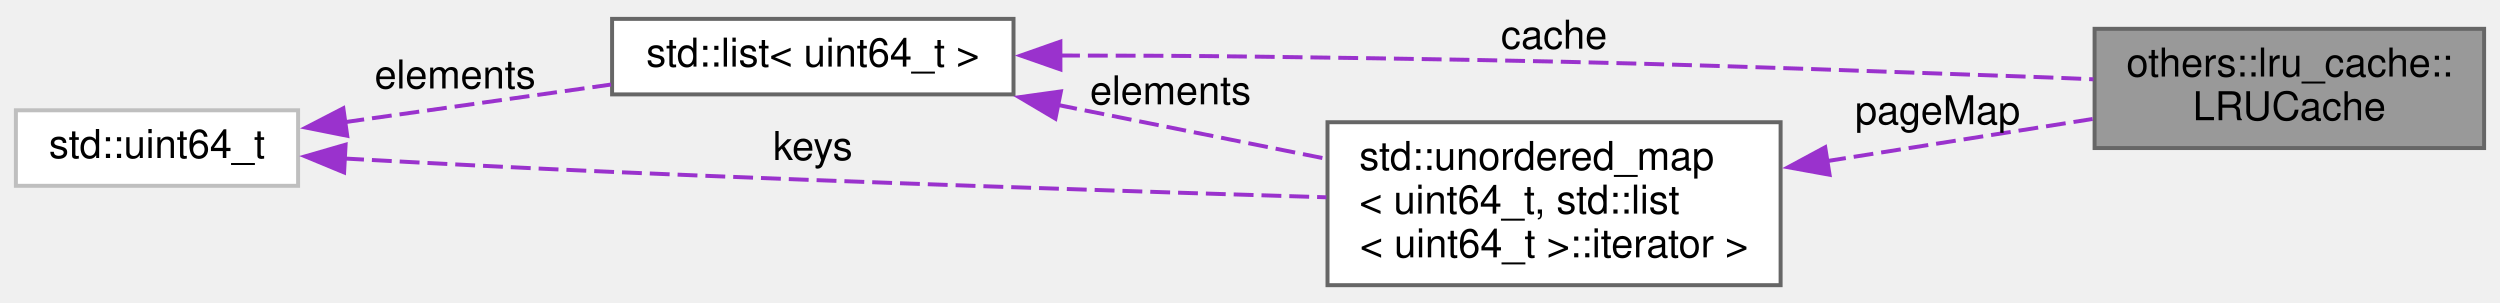
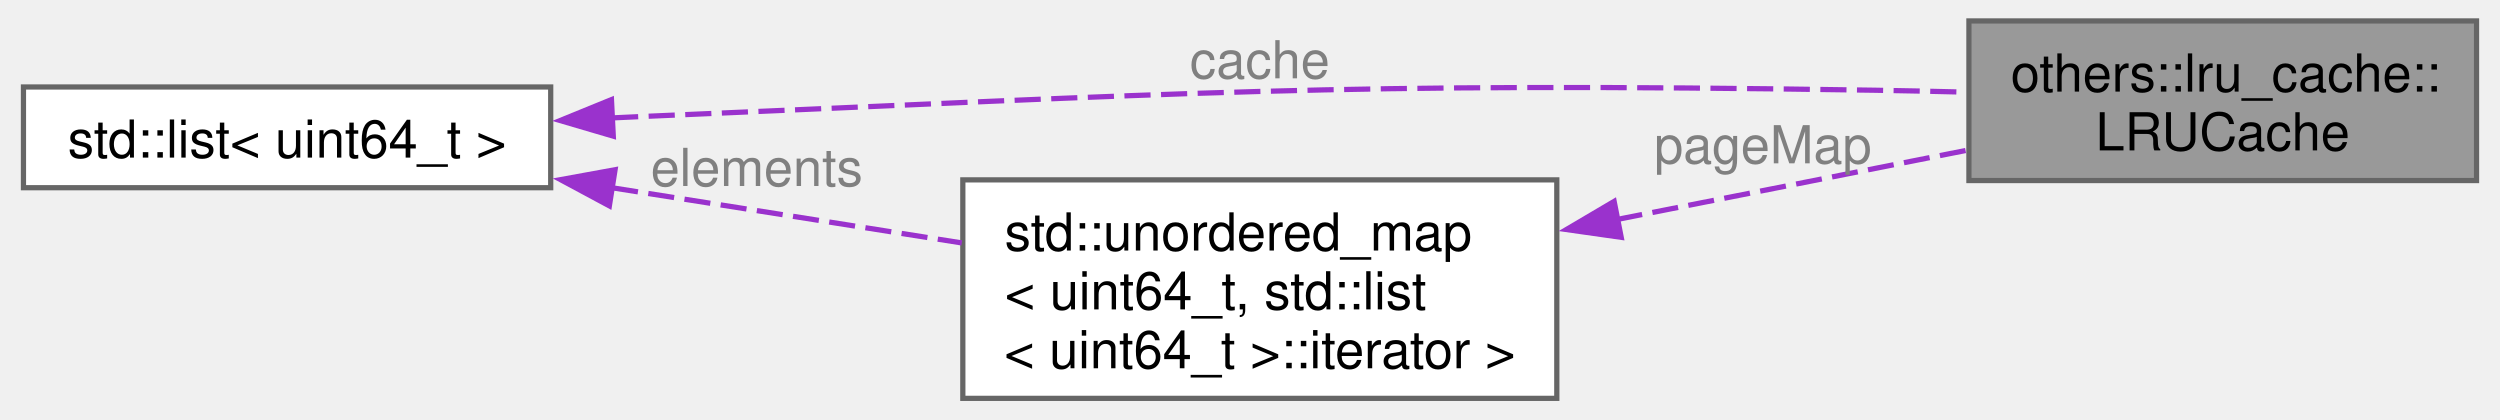
- <svg xmlns="http://www.w3.org/2000/svg" xmlns:xlink="http://www.w3.org/1999/xlink" width="629pt" height="76pt" viewBox="0.00 0.00 629.00 75.50">
-   <g id="graph0" class="graph" transform="scale(1 1) rotate(0) translate(4 71.5)">
-     <g id="node1" class="node">
-       <g id="a_node1">
+ <svg xmlns="http://www.w3.org/2000/svg" xmlns:xlink="http://www.w3.org/1999/xlink" width="477pt" height="80pt" viewBox="0.00 0.00 476.75 80.12">
+   <g id="graph0" class="graph" transform="scale(1 1) rotate(0) translate(4 76.12)">
+     <g id="Node000001" class="node">
+       <g id="a_Node000001">
        <a xlink:title="LRU cache class.">
-           <polygon fill="#999999" stroke="#666666" points="621,-64.5 523,-64.5 523,-34.5 621,-34.5 621,-64.5" />
-           <text text-anchor="start" x="531" y="-52.5" font-family="Helvetica,sans-Serif" font-size="10.00">others::lru_cache::</text>
-           <text text-anchor="middle" x="572" y="-41.5" font-family="Helvetica,sans-Serif" font-size="10.00">LRUCache</text>
+           <polygon fill="#999999" stroke="#666666" points="468.75,-72.12 371.75,-72.12 371.75,-41.62 468.75,-41.62 468.75,-72.12" />
+           <text text-anchor="start" x="379.75" y="-58.62" font-family="Helvetica,sans-Serif" font-size="10.00">others::lru_cache::</text>
+           <text text-anchor="middle" x="420.25" y="-47.38" font-family="Helvetica,sans-Serif" font-size="10.00">LRUCache</text>
        </a>
      </g>
    </g>
-     <g id="node2" class="node">
-       <g id="a_node2">
-         <a target="_blank" xlink:href="http://en.cppreference.com/w/cpp/container/list.html" xlink:title=" ">
-           <polygon fill="white" stroke="#666666" points="251,-67 150,-67 150,-48 251,-48 251,-67" />
-           <text text-anchor="middle" x="200.5" y="-55" font-family="Helvetica,sans-Serif" font-size="10.00">std::list&lt; uint64_t &gt;</text>
+     <g id="Node000002" class="node">
+       <g id="a_Node000002">
+         <a xlink:title=" ">
+           <polygon fill="white" stroke="#666666" points="100.75,-59.5 0,-59.5 0,-40.25 100.75,-40.25 100.75,-59.5" />
+           <text text-anchor="middle" x="50.38" y="-46" font-family="Helvetica,sans-Serif" font-size="10.00">std::list&lt; uint64_t &gt;</text>
        </a>
      </g>
    </g>
-     <g id="edge1" class="edge">
-       <path fill="none" stroke="#9a32cd" stroke-dasharray="5,2" d="M262.71,-57.78C278.75,-57.78 296.02,-57.71 312,-57.5 397.8,-56.39 419.25,-55.56 505,-52.5 510.73,-52.3 516.74,-52.06 522.7,-51.8" />
-       <polygon fill="#9a32cd" stroke="#9a32cd" points="262.8,-54.28 252.8,-57.77 262.79,-61.28 262.8,-54.28" />
-       <text text-anchor="middle" x="387" y="-59.5" font-family="Helvetica,sans-Serif" font-size="10.00"> cache</text>
+     <g id="edge1_Node000001_Node000002" class="edge">
+       <g id="a_edge1_Node000001_Node000002">
+         <a xlink:title=" ">
+           <path fill="none" stroke="#9a32cd" stroke-dasharray="5,2" d="M112.47,-53.59C114.59,-53.69 116.69,-53.79 118.75,-53.88 223.12,-58.33 249.29,-60.47 353.75,-58.88 359.44,-58.79 365.4,-58.66 371.32,-58.51" />
+           <polygon fill="#9a32cd" stroke="#9a32cd" points="112.71,-50.1 102.55,-53.09 112.36,-57.09 112.71,-50.1" />
+         </a>
+       </g>
+       <text text-anchor="middle" x="236.25" y="-61.15" font-family="Helvetica,sans-Serif" font-size="10.00" fill="grey"> cache</text>
    </g>
-     <g id="node4" class="node">
-       <g id="a_node4">
-         <a target="_blank" xlink:href="http://en.cppreference.com/w/cpp/container/unordered_map.html" xlink:title=" ">
-           <polygon fill="white" stroke="#666666" points="444,-41 330,-41 330,0 444,0 444,-41" />
-           <text text-anchor="start" x="338" y="-29" font-family="Helvetica,sans-Serif" font-size="10.00">std::unordered_map</text>
-           <text text-anchor="start" x="338" y="-18" font-family="Helvetica,sans-Serif" font-size="10.00">&lt; uint64_t, std::list</text>
-           <text text-anchor="middle" x="387" y="-7" font-family="Helvetica,sans-Serif" font-size="10.00">&lt; uint64_t &gt;::iterator &gt;</text>
+     <g id="Node000003" class="node">
+       <g id="a_Node000003">
+         <a xlink:title=" ">
+           <polygon fill="white" stroke="#666666" points="293,-41.75 179.5,-41.75 179.5,0 293,0 293,-41.75" />
+           <text text-anchor="start" x="187.5" y="-28.25" font-family="Helvetica,sans-Serif" font-size="10.00">std::unordered_map</text>
+           <text text-anchor="start" x="187.5" y="-17" font-family="Helvetica,sans-Serif" font-size="10.00">&lt; uint64_t, std::list</text>
+           <text text-anchor="middle" x="236.25" y="-5.75" font-family="Helvetica,sans-Serif" font-size="10.00">&lt; uint64_t &gt;::iterator &gt;</text>
        </a>
      </g>
    </g>
-     <g id="edge5" class="edge">
-       <path fill="none" stroke="#9a32cd" stroke-dasharray="5,2" d="M262.04,-45.36C283.78,-41 308.19,-36.1 329.57,-31.82" />
-       <polygon fill="#9a32cd" stroke="#9a32cd" points="261.54,-41.89 252.43,-47.29 262.92,-48.75 261.54,-41.89" />
-       <text text-anchor="middle" x="290.5" y="-45.5" font-family="Helvetica,sans-Serif" font-size="10.00"> elements</text>
-     </g>
-     <g id="node3" class="node">
-       <g id="a_node3">
-         <a target="_blank" xlink:href="http://en.cppreference.com/w/cpp/types/integer.html" xlink:title=" ">
-           <polygon fill="white" stroke="#bfbfbf" points="71,-44 0,-44 0,-25 71,-25 71,-44" />
-           <text text-anchor="middle" x="35.5" y="-32" font-family="Helvetica,sans-Serif" font-size="10.00">std::uint64_t</text>
+     <g id="edge3_Node000003_Node000002" class="edge">
+       <g id="a_edge3_Node000003_Node000002">
+         <a xlink:title=" ">
+           <path fill="none" stroke="#9a32cd" stroke-dasharray="5,2" d="M112.48,-40.24C134.05,-36.84 158.17,-33.03 179.29,-29.7" />
+           <polygon fill="#9a32cd" stroke="#9a32cd" points="111.96,-36.78 102.63,-41.79 113.05,-43.69 111.96,-36.78" />
        </a>
      </g>
+       <text text-anchor="middle" x="140.12" y="-40.58" font-family="Helvetica,sans-Serif" font-size="10.00" fill="grey"> elements</text>
    </g>
-     <g id="edge2" class="edge">
-       <path fill="none" stroke="#9a32cd" stroke-dasharray="5,2" d="M82.66,-41.01C103.6,-43.97 128.39,-47.47 149.75,-50.48" />
-       <polygon fill="#9a32cd" stroke="#9a32cd" points="83.36,-37.58 72.97,-39.65 82.38,-44.51 83.36,-37.58" />
-       <text text-anchor="middle" x="110.5" y="-49.5" font-family="Helvetica,sans-Serif" font-size="10.00"> elements</text>
-     </g>
-     <g id="edge4" class="edge">
-       <path fill="none" stroke="#9a32cd" stroke-dasharray="5,2" d="M82.58,-31.87C103.2,-30.74 127.81,-29.46 150,-28.5 211.44,-25.84 281.9,-23.55 329.72,-22.11" />
-       <polygon fill="#9a32cd" stroke="#9a32cd" points="82.57,-28.36 72.78,-32.41 82.95,-35.35 82.57,-28.36" />
-       <text text-anchor="middle" x="200.5" y="-31.5" font-family="Helvetica,sans-Serif" font-size="10.00"> keys</text>
-     </g>
-     <g id="edge3" class="edge">
-       <path fill="none" stroke="#9a32cd" stroke-dasharray="5,2" d="M455.47,-31.19C477.7,-34.72 501.98,-38.56 522.51,-41.82" />
-       <polygon fill="#9a32cd" stroke="#9a32cd" points="456.32,-27.78 445.89,-29.67 455.22,-34.7 456.32,-27.78" />
-       <text text-anchor="middle" x="483.5" y="-40.5" font-family="Helvetica,sans-Serif" font-size="10.00"> pageMap</text>
+     <g id="edge2_Node000001_Node000003" class="edge">
+       <g id="a_edge2_Node000001_Node000003">
+         <a xlink:title=" ">
+           <path fill="none" stroke="#9a32cd" stroke-dasharray="5,2" d="M304.4,-34.16C326.61,-38.55 350.85,-43.35 371.32,-47.4" />
+           <polygon fill="#9a32cd" stroke="#9a32cd" points="305.31,-30.77 294.83,-32.26 303.96,-37.64 305.31,-30.77" />
+         </a>
+       </g>
+       <text text-anchor="middle" x="332.38" y="-44.91" font-family="Helvetica,sans-Serif" font-size="10.00" fill="grey"> pageMap</text>
    </g>
  </g>
</svg>
